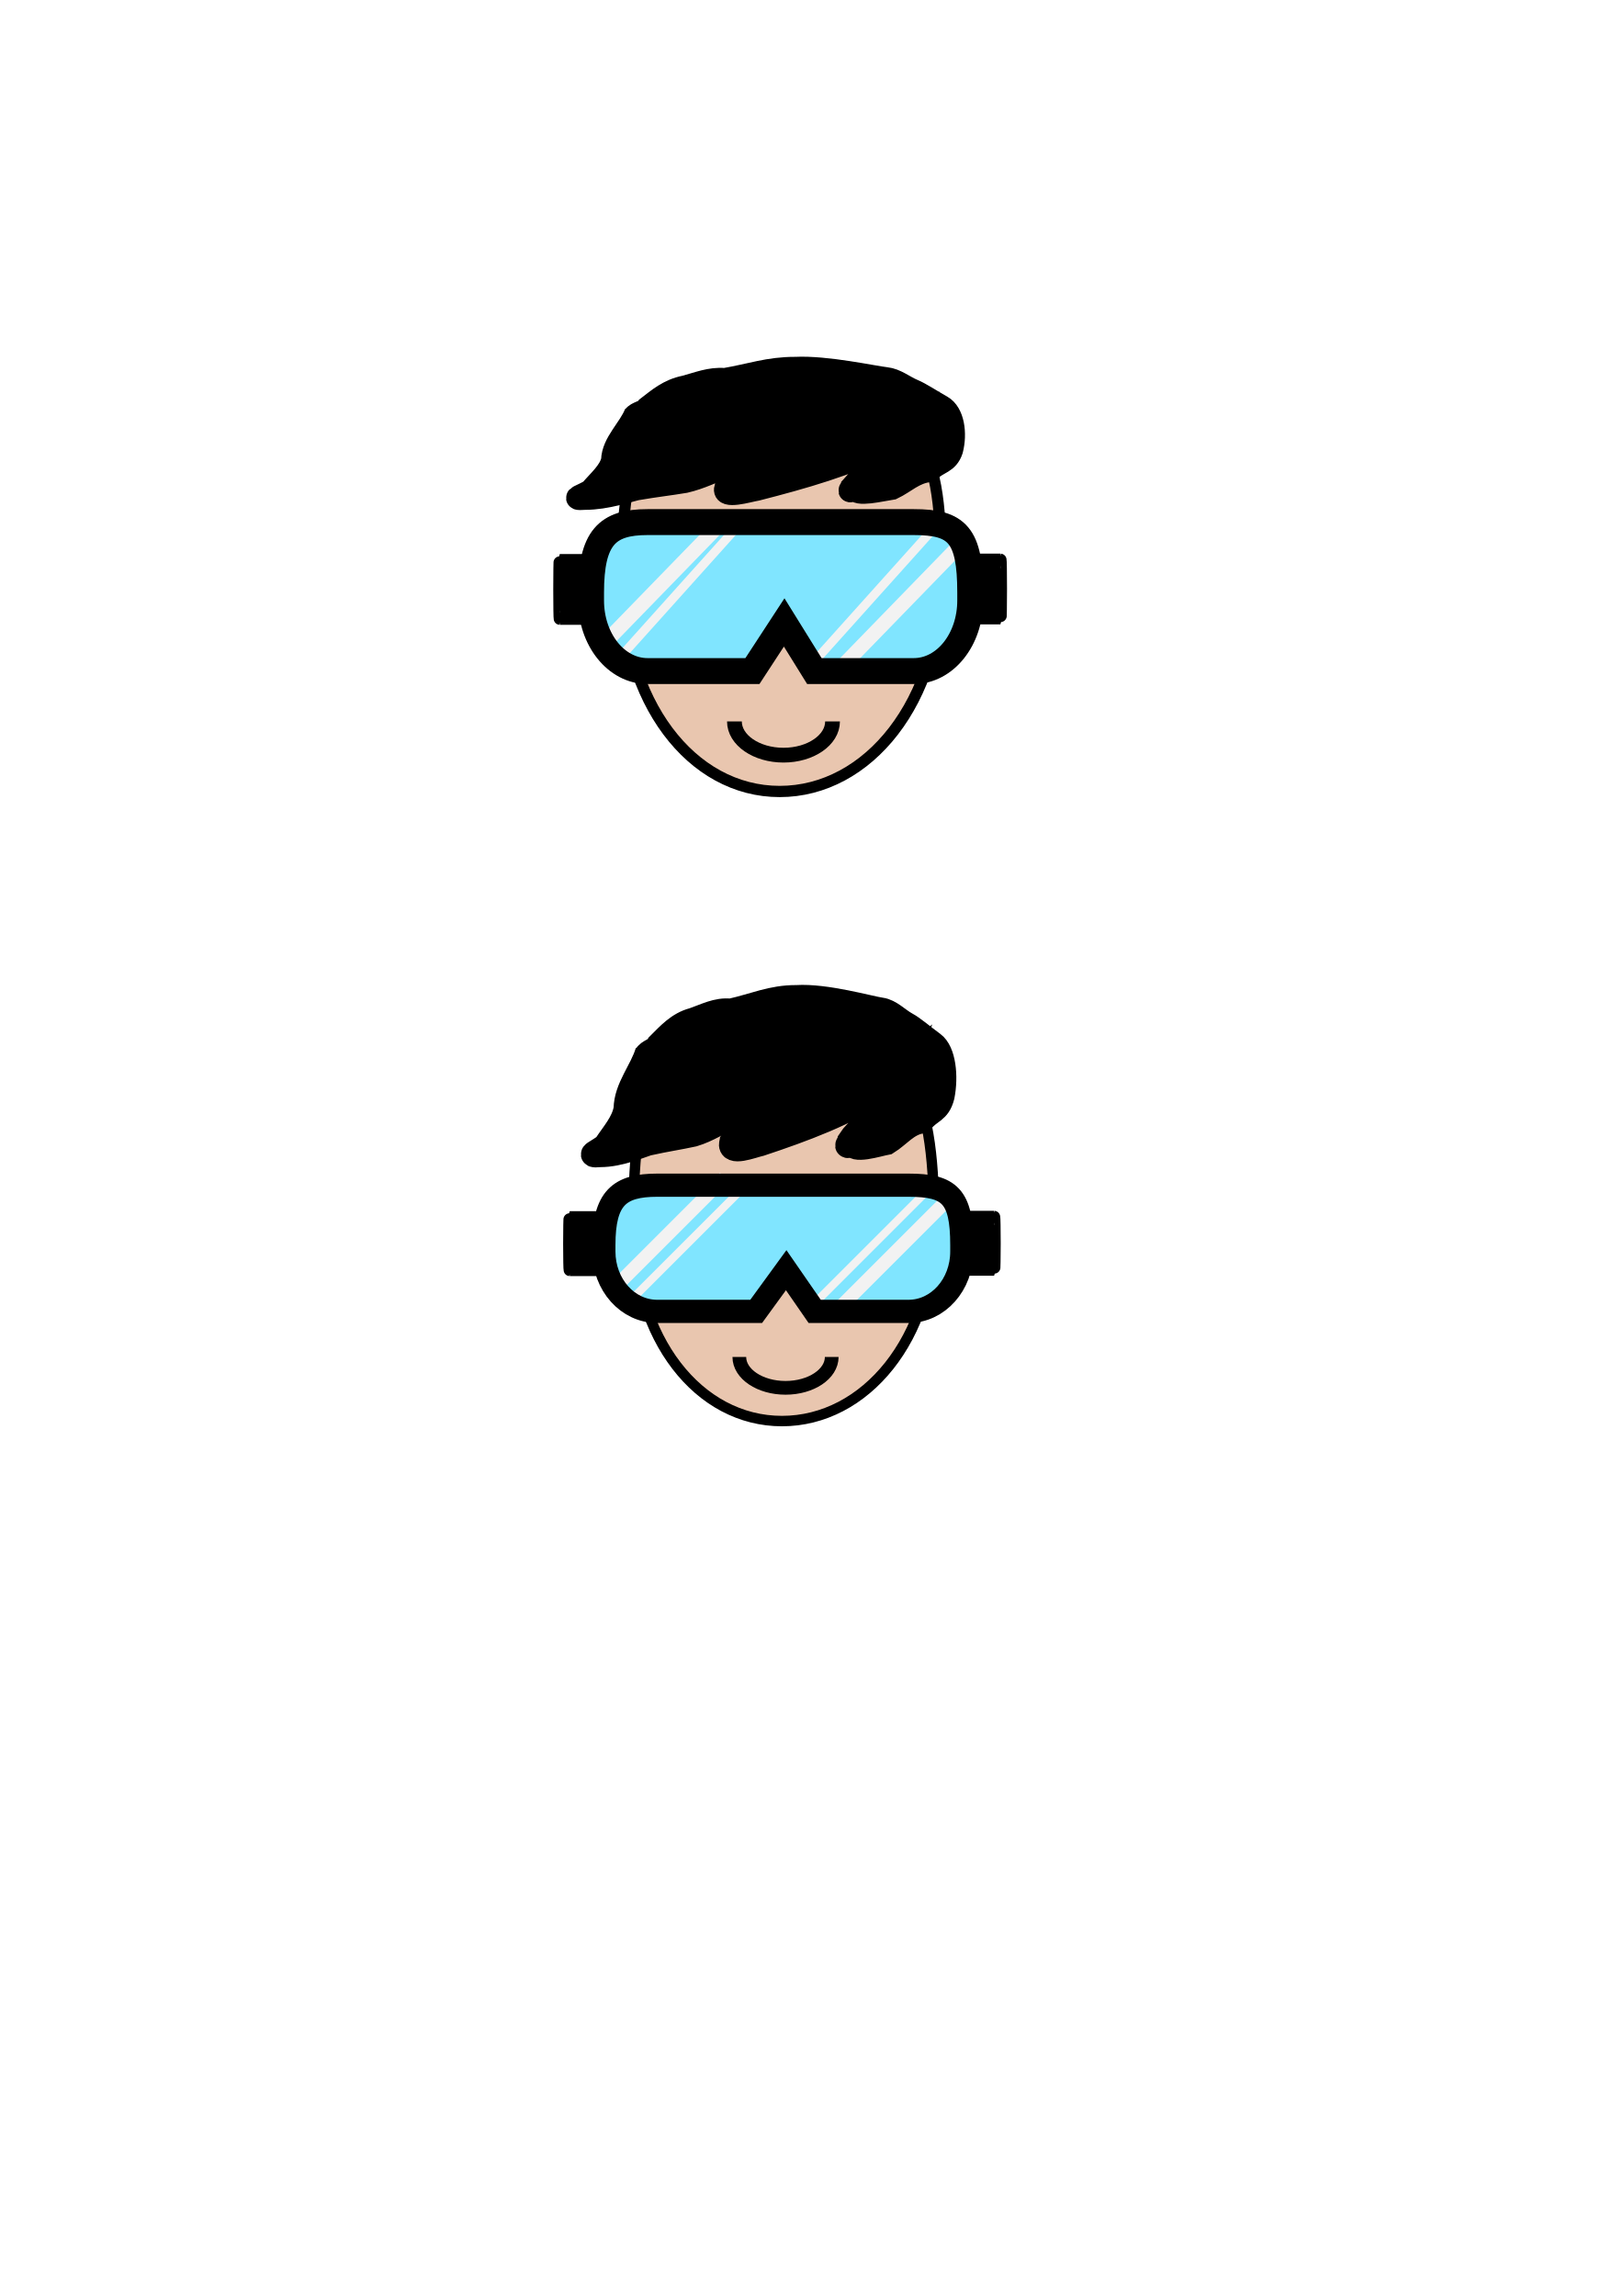
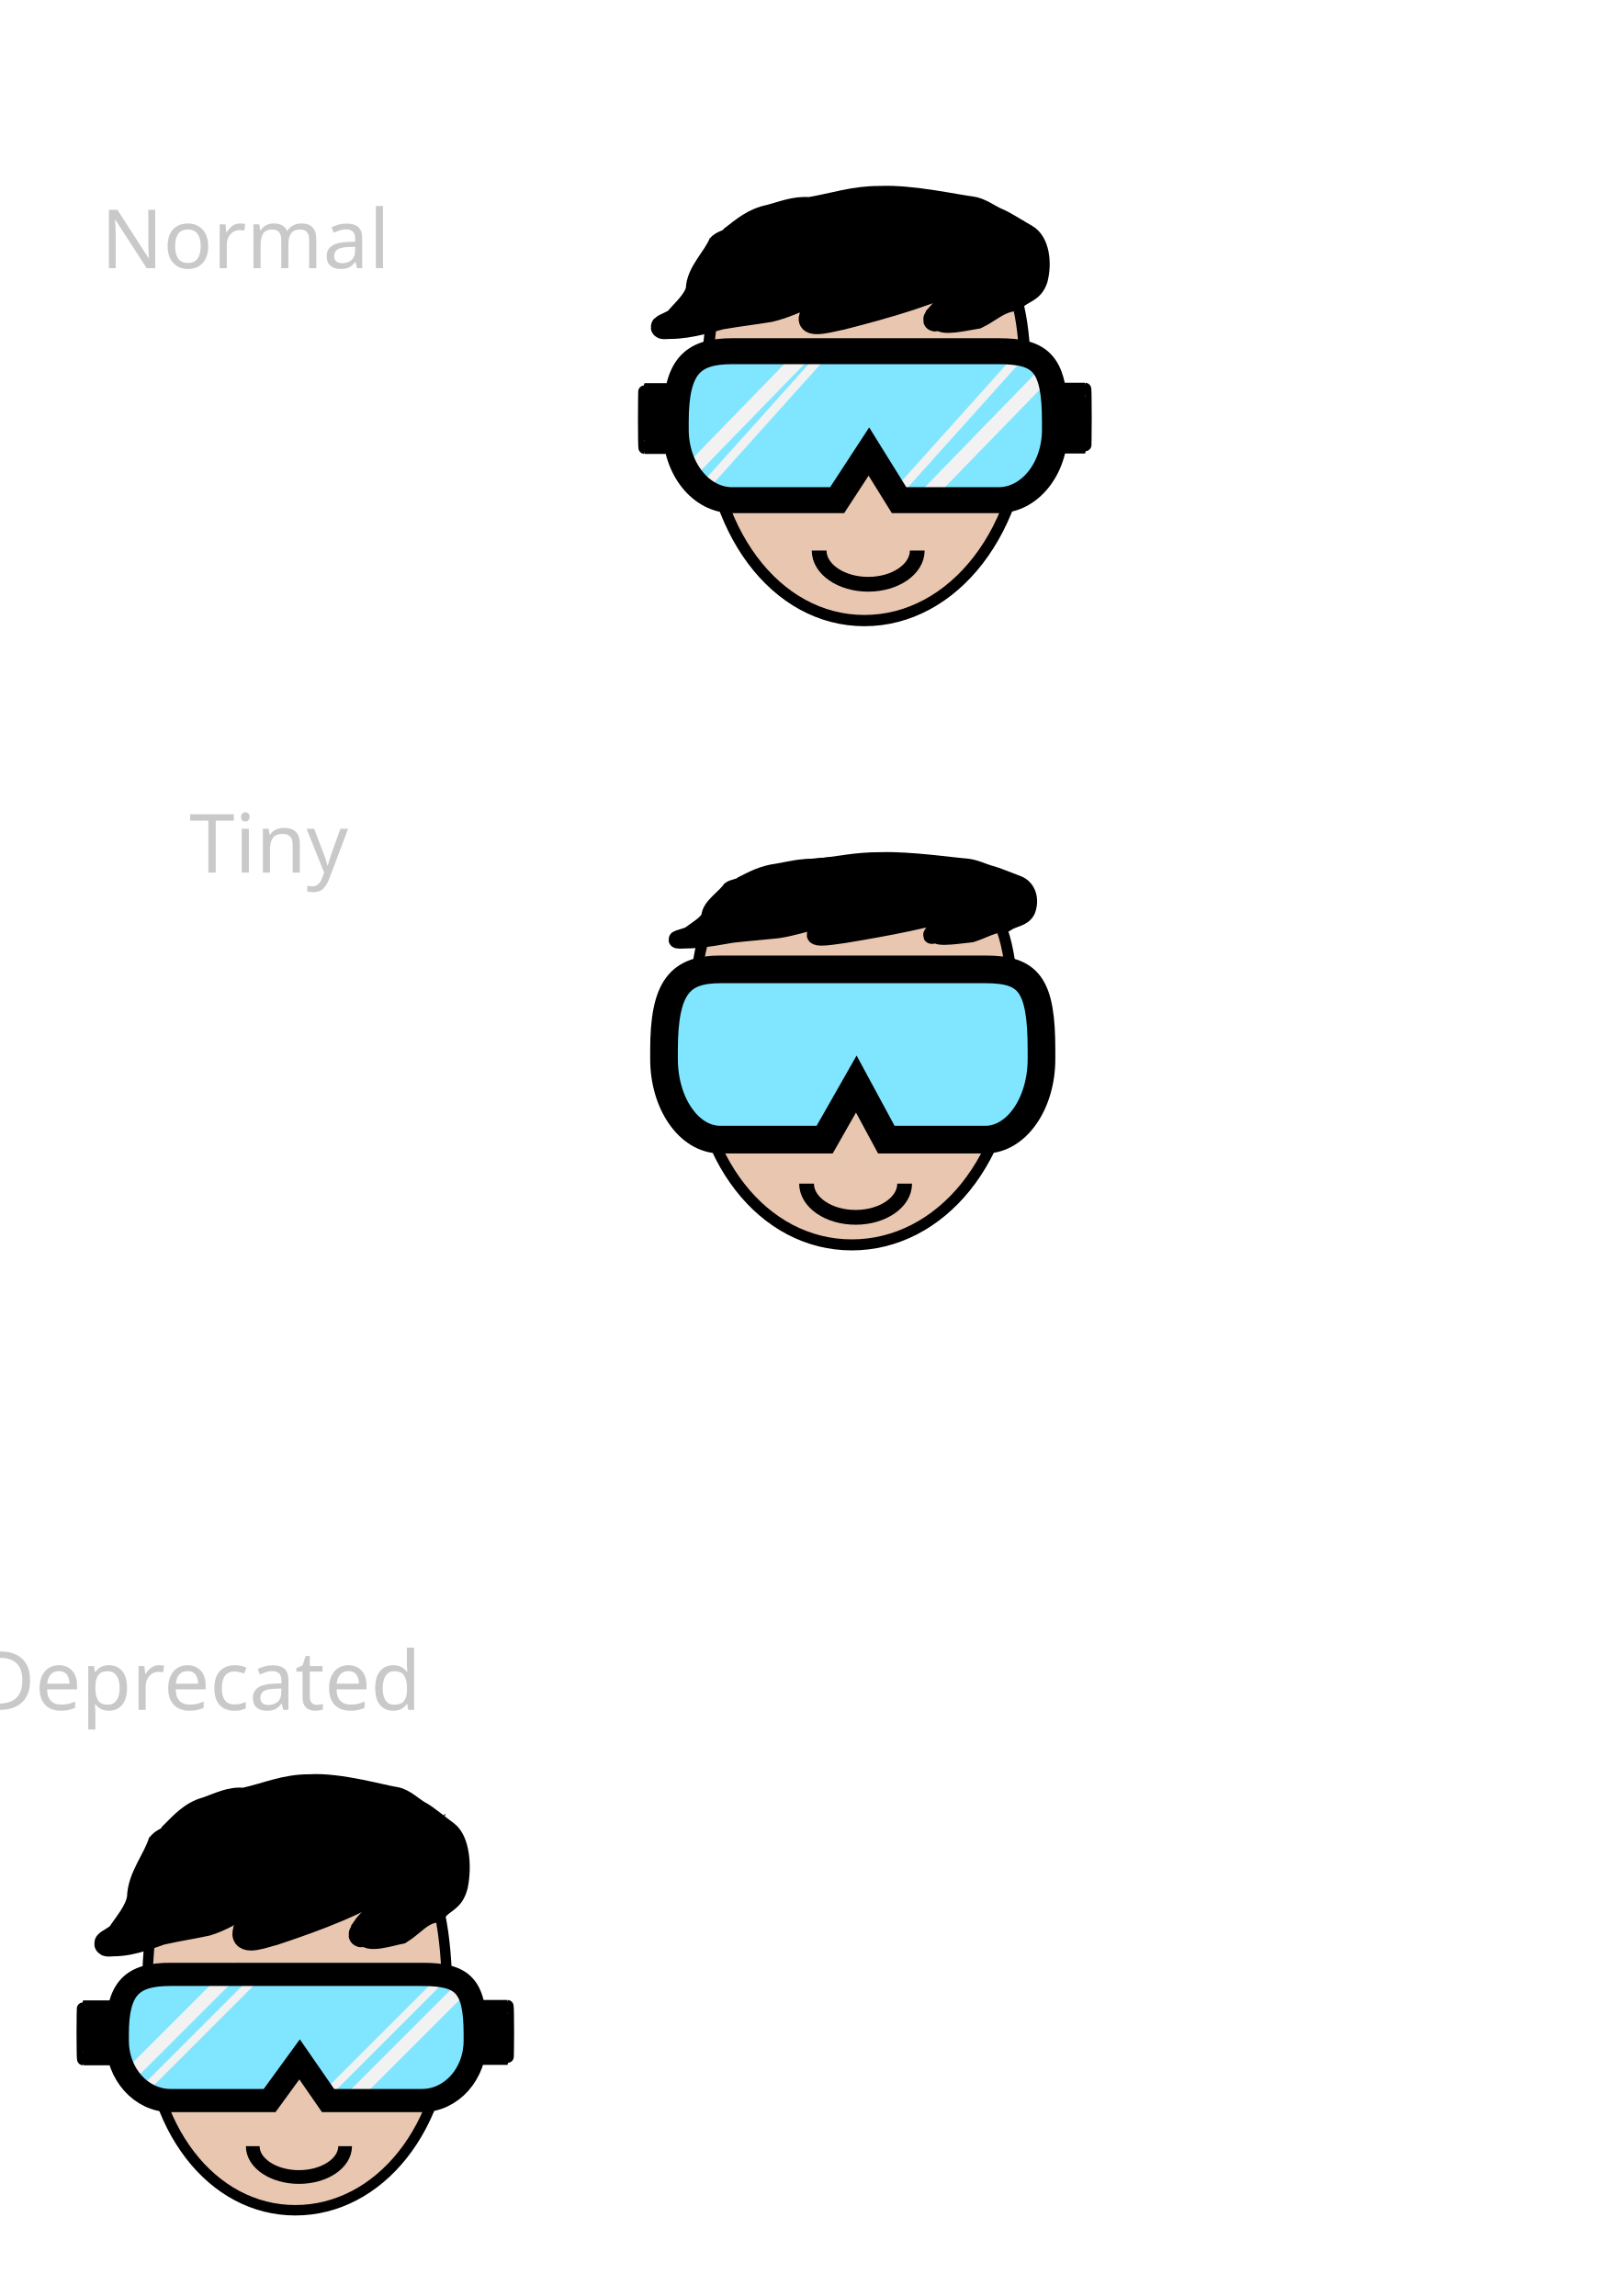
<svg xmlns="http://www.w3.org/2000/svg" width="210mm" height="297mm" viewBox="0 0 210 297" version="1.1" id="svg5" xml:space="preserve">
  <defs id="defs2" />
  <g id="layer1">
-     <rect style="fill:none;fill-opacity:1;stroke:none;stroke-width:2.787;stroke-dasharray:none" id="rect2387-3" width="60.068" height="60.068" x="70.92" y="-104.915" transform="scale(1,-1)" />
-     <rect style="fill:none;fill-opacity:1;stroke:none;stroke-width:2.787;stroke-dasharray:none" id="rect2387" width="60.068" height="60.068" x="71.048" y="126.239" />
-     <path id="path1289" style="fill:#e9c6af;stroke:#000000;stroke-width:1.35" d="m 120.809,158.371 c 0,14.87 -8.939,25.452 -19.676,25.452 -10.737,0 -19.206,-10.582 -19.206,-25.452 0,-14.87 1.396,-26.925 19.441,-26.925 17.538,-1e-5 19.441,12.055 19.441,26.925 z" />
-     <path style="fill:#000000;stroke:#000000;stroke-width:3.184;stroke-dasharray:none" d="m 83.759,136.017 c -0.76,2.533 -2.763,4.674 -2.812,7.409 -0.308,1.789 -1.626,3.219 -2.611,4.72 -0.721,0.718 -2.801,1.441 -0.714,1.238 2.62,-0.012 5.021,-1.143 7.453,-1.918 -0.866,-0.007 -3.168,0.879 -0.965,0.373 1.847,-0.419 3.73,-0.694 5.572,-1.098 1.856,-0.554 3.453,-1.624 5.173,-2.458 1.894,-0.829 2.656,-2.381 3.225,-4.192 0.142,-0.093 -0.723,2.162 -0.924,2.949 -0.933,1.552 -1.275,3.409 -2.555,4.794 -0.333,1.598 2.735,0.351 3.758,0.128 5.566,-1.849 11.166,-3.911 16.016,-7.124 1.134,-0.767 1.877,-2.657 2.572,-3.236 -0.876,2.318 -1.271,5.029 -3.467,6.653 -1.2,1.044 -2.675,1.866 -3.537,3.21 0.004,0.218 -0.921,1.3 0.27,0.375 0.021,1.255 3.284,0.179 4.513,-0.052 1.505,-0.929 2.596,-2.478 4.458,-2.748 1.082,-1.419 2.164,-1.193 2.685,-3.246 0.509,-2.57 0.178,-5.766 -1.216,-6.783 -1.33,-0.97 -2.539,-2.037 -3.464,-2.533 -1.03,-0.553 -2.059,-1.689 -3.243,-1.846 -1.422,-0.19 -7.167,-1.859 -10.925,-1.615 -3.241,-0.018 -5.414,1.063 -8.554,1.756 -1.7,-0.211 -3.294,0.657 -4.781,1.167 -1.958,0.502 -3.194,1.923 -4.504,3.227 -0.341,0.731 -1.298,0.761 -1.657,1.441" id="path1177" />
-     <path id="rect177-6" style="fill:#80e5ff;stroke:none;stroke-width:3;stroke-dasharray:none" d="m 84.997,169.634 h 12.805 l 3.879,-5.329 3.684,5.329 h 12.133 c 3.821,0 6.897,-3.45 6.897,-7.736 v -0.851 c 0,-6.349 -1.586,-7.736 -6.897,-7.736 H 84.997 c -4.923,0 -6.897,1.686 -6.897,7.736 v 0.851 c 0,4.286 3.076,7.736 6.897,7.736 z" />
-     <rect style="fill:#f2f2f2;stroke:none;stroke-width:1.827;stroke-dasharray:none" id="rect1722" width="1.734" height="20.611" x="173.114" y="-62.047" transform="matrix(0.7071068,0.7071068,0.7071068,-0.7071068,0,0)" />
-     <rect style="fill:#f2f2f2;stroke:none;stroke-width:1.827;stroke-dasharray:none" id="rect1722-5" width="1.734" height="20.611" x="195.532" y="-43.28" transform="matrix(0.7071068,0.7071068,0.7071068,-0.7071068,0,0)" />
-     <rect style="fill:#f2f2f2;stroke:none;stroke-width:1.405;stroke-dasharray:none" id="rect1722-7" width="1.025" height="20.611" x="176.104" y="-60.238" transform="matrix(0.7071068,0.7071068,0.7071068,-0.7071068,0,0)" />
-     <rect style="fill:#f2f2f2;stroke:none;stroke-width:1.405;stroke-dasharray:none" id="rect1722-7-3" width="1.025" height="20.611" x="193.196" y="-45.461" transform="matrix(0.7071068,0.7071068,0.7071068,-0.7071068,0,0)" />
-     <path id="rect177" style="fill:none;stroke:#000000;stroke-width:3;stroke-dasharray:none" d="m 84.997,169.634 h 12.805 l 3.879,-5.329 3.684,5.329 h 12.133 c 3.821,0 6.897,-3.45 6.897,-7.736 v -0.851 c 0,-6.349 -1.586,-7.736 -6.897,-7.736 H 84.997 c -4.923,0 -6.897,1.686 -6.897,7.736 v 0.851 c 0,4.286 3.076,7.736 6.897,7.736 z" />
-     <rect style="fill:#000000;stroke:#000000;stroke-width:1.585;stroke-dasharray:none" id="rect1073" width="3.651" height="6.81" x="73.625" y="157.468" rx="0.065" ry="3.405" />
-     <rect style="fill:#000000;stroke:#000000;stroke-width:1.585;stroke-dasharray:none" id="rect1073-3" width="3.651" height="6.81" x="124.982" y="157.417" rx="0.065" ry="3.405" />
-     <path style="fill:#000000;fill-opacity:0;stroke:#000000;stroke-width:1.774" d="m 107.57,175.534 c 0,2.204 -2.675,3.99 -5.975,3.99 -3.3,0 -5.975,-1.787 -5.975,-3.99" id="path1971" />
-     <path id="path1289-6" style="fill:#e9c6af;stroke:#000000;stroke-width:1.454" d="m 121.73,74.572 c 0,16.248 -9.49,27.811 -20.889,27.811 -11.399,0 -20.389,-11.563 -20.389,-27.811 0,-16.248 1.927,-23.774 21.084,-23.774 18.619,-1.1e-5 20.194,7.526 20.194,23.774 z" />
-     <path style="fill:#000000;stroke:#000000;stroke-width:2.992;stroke-dasharray:none" d="m 82.248,53.431 c -0.815,2.089 -2.959,3.855 -3.012,6.11 -0.33,1.476 -1.741,2.655 -2.797,3.893 -0.772,0.592 -3,1.189 -0.765,1.021 2.806,-0.01 5.378,-0.943 7.983,-1.582 -0.927,-0.006 -3.394,0.725 -1.034,0.307 1.978,-0.346 3.996,-0.573 5.968,-0.905 1.988,-0.457 3.699,-1.34 5.541,-2.027 2.029,-0.684 2.845,-1.964 3.454,-3.457 0.153,-0.077 -0.775,1.783 -0.99,2.432 -0.999,1.28 -1.366,2.812 -2.737,3.954 -0.357,1.318 2.929,0.289 4.025,0.106 5.962,-1.525 11.96,-3.226 17.155,-5.876 1.215,-0.633 2.011,-2.192 2.755,-2.669 -0.938,1.912 -1.361,4.148 -3.713,5.487 -1.286,0.861 -2.865,1.539 -3.788,2.648 0.004,0.18 -0.986,1.072 0.289,0.309 0.022,1.035 3.518,0.148 4.834,-0.043 1.612,-0.766 2.78,-2.044 4.776,-2.267 1.159,-1.17 2.318,-0.984 2.876,-2.677 0.545,-2.12 0.191,-4.756 -1.302,-5.595 -1.424,-0.8 -2.72,-1.68 -3.71,-2.089 -1.103,-0.456 -2.205,-1.393 -3.474,-1.523 -1.523,-0.156 -7.677,-1.533 -11.703,-1.332 -3.472,-0.015 -5.799,0.877 -9.162,1.448 -1.821,-0.174 -3.528,0.542 -5.121,0.962 -2.097,0.414 -3.421,1.586 -4.825,2.662 -0.365,0.603 -1.391,0.628 -1.775,1.189" id="path1177-7" />
-     <path id="rect177-6-5" style="fill:#80e5ff;stroke:none;stroke-width:3.355;stroke-dasharray:none" d="m 83.748,86.807 h 13.565 l 4.109,-6.291 3.903,6.291 h 12.853 c 4.048,0 7.306,-4.073 7.306,-9.133 v -1.005 c 0,-7.495 -1.68,-9.133 -7.306,-9.133 H 83.748 c -5.215,0 -7.306,1.991 -7.306,9.133 v 1.005 c 0,5.06 3.259,9.133 7.306,9.133 z" />
-     <rect style="fill:#f2f2f2;stroke:none;stroke-width:1.968;stroke-dasharray:none" id="rect1722-3" width="1.868" height="22.203" x="113.157" y="-2.872" transform="matrix(0.6968495,0.7172174,0.6968495,-0.7172174,0,0)" />
-     <rect style="fill:#f2f2f2;stroke:none;stroke-width:1.968;stroke-dasharray:none" id="rect1722-5-5" width="1.868" height="22.203" x="137.307" y="17.346" transform="matrix(0.6968495,0.7172174,0.6968495,-0.7172174,0,0)" />
-     <rect style="fill:#f2f2f2;stroke:none;stroke-width:1.576;stroke-dasharray:none" id="rect1722-7-6" width="1.15" height="23.117" x="116.587" y="3.944" transform="matrix(0.667865,0.7442825,0.667865,-0.7442825,0,0)" />
-     <rect style="fill:#f2f2f2;stroke:none;stroke-width:1.576;stroke-dasharray:none" id="rect1722-7-3-2" width="1.15" height="23.117" x="135.758" y="20.518" transform="matrix(0.667865,0.7442825,0.667865,-0.7442825,0,0)" />
-     <path id="rect177-9" style="fill:none;stroke:#000000;stroke-width:3.355;stroke-dasharray:none" d="m 83.748,86.807 h 13.565 l 4.109,-6.291 3.903,6.291 h 12.853 c 4.048,0 7.306,-4.073 7.306,-9.133 v -1.005 c 0,-7.495 -1.68,-9.133 -7.306,-9.133 H 83.748 c -5.215,0 -7.306,1.991 -7.306,9.133 v 1.005 c 0,5.06 3.259,9.133 7.306,9.133 z" />
-     <rect style="fill:#000000;stroke:#000000;stroke-width:1.575;stroke-dasharray:none" id="rect1073-1" width="3.238" height="7.576" x="72.342" y="72.459" rx="0.058" ry="3.788" />
-     <rect style="fill:#000000;stroke:#000000;stroke-width:1.596;stroke-dasharray:none" id="rect1073-3-2" width="3.338" height="7.554" x="126.105" y="72.414" rx="0.06" ry="3.777" />
-     <path style="fill:#000000;fill-opacity:0;stroke:#000000;stroke-width:1.911" d="m 107.675,93.324 c 0,2.408 -2.84,4.36 -6.344,4.36 -3.504,0 -6.344,-1.952 -6.344,-4.36" id="path1971-7" />
+     <rect style="fill:none;fill-opacity:1;stroke:none;stroke-width:2.787;stroke-dasharray:none" id="rect2387-3" width="60.068" height="60.068" x="81.876" y="-82.808" transform="scale(1,-1)" />
+     <rect style="fill:none;fill-opacity:1;stroke:none;stroke-width:2.787;stroke-dasharray:none" id="rect2387" width="60.068" height="60.068" x="8.115" y="228.325" />
+     <path id="path1289" style="fill:#e9c6af;stroke:#000000;stroke-width:1.35" d="m 57.875,260.456 c 0,14.87 -8.939,25.452 -19.676,25.452 -10.737,0 -19.206,-10.582 -19.206,-25.452 0,-14.87 1.396,-26.925 19.441,-26.925 17.538,-1e-5 19.441,12.055 19.441,26.925 z" />
+     <path style="fill:#000000;stroke:#000000;stroke-width:3.184;stroke-dasharray:none" d="m 20.826,238.102 c -0.76,2.533 -2.763,4.674 -2.812,7.409 -0.308,1.789 -1.626,3.219 -2.611,4.72 -0.721,0.718 -2.801,1.441 -0.714,1.238 2.62,-0.012 5.021,-1.143 7.453,-1.918 -0.866,-0.007 -3.168,0.879 -0.965,0.373 1.847,-0.419 3.73,-0.694 5.572,-1.098 1.856,-0.554 3.453,-1.624 5.173,-2.458 1.894,-0.829 2.656,-2.381 3.225,-4.192 0.142,-0.093 -0.723,2.162 -0.924,2.949 -0.933,1.552 -1.275,3.409 -2.555,4.794 -0.333,1.598 2.735,0.351 3.758,0.128 5.566,-1.849 11.166,-3.911 16.016,-7.124 1.134,-0.767 1.877,-2.657 2.572,-3.236 -0.876,2.318 -1.271,5.029 -3.467,6.653 -1.2,1.044 -2.675,1.866 -3.537,3.21 0.004,0.218 -0.921,1.3 0.27,0.375 0.021,1.255 3.284,0.179 4.513,-0.052 1.505,-0.929 2.596,-2.478 4.458,-2.748 1.082,-1.419 2.164,-1.193 2.685,-3.246 0.509,-2.57 0.178,-5.766 -1.216,-6.783 -1.33,-0.97 -2.539,-2.037 -3.464,-2.533 -1.03,-0.553 -2.059,-1.689 -3.243,-1.846 -1.422,-0.19 -7.167,-1.859 -10.925,-1.615 -3.241,-0.018 -5.414,1.063 -8.554,1.756 -1.7,-0.211 -3.294,0.657 -4.781,1.167 -1.958,0.502 -3.194,1.923 -4.504,3.227 -0.341,0.731 -1.298,0.761 -1.657,1.441" id="path1177" />
+     <path id="rect177-6" style="fill:#80e5ff;stroke:none;stroke-width:3;stroke-dasharray:none" d="m 22.063,271.72 h 12.805 l 3.879,-5.329 3.684,5.329 h 12.133 c 3.821,0 6.897,-3.45 6.897,-7.736 v -0.851 c 0,-6.349 -1.586,-7.736 -6.897,-7.736 H 22.063 c -4.923,0 -6.897,1.686 -6.897,7.736 v 0.851 c 0,4.286 3.076,7.736 6.897,7.736 z" />
+     <rect style="fill:#f2f2f2;stroke:none;stroke-width:1.827;stroke-dasharray:none" id="rect1722" width="1.734" height="20.611" x="200.799" y="-178.733" transform="matrix(0.7071068,0.7071068,0.7071068,-0.7071068,0,0)" />
+     <rect style="fill:#f2f2f2;stroke:none;stroke-width:1.827;stroke-dasharray:none" id="rect1722-5" width="1.734" height="20.611" x="223.217" y="-159.966" transform="matrix(0.7071068,0.7071068,0.7071068,-0.7071068,0,0)" />
+     <rect style="fill:#f2f2f2;stroke:none;stroke-width:1.405;stroke-dasharray:none" id="rect1722-7" width="1.025" height="20.611" x="203.789" y="-176.924" transform="matrix(0.7071068,0.7071068,0.7071068,-0.7071068,0,0)" />
+     <rect style="fill:#f2f2f2;stroke:none;stroke-width:1.405;stroke-dasharray:none" id="rect1722-7-3" width="1.025" height="20.611" x="220.881" y="-162.147" transform="matrix(0.7071068,0.7071068,0.7071068,-0.7071068,0,0)" />
+     <path id="rect177" style="fill:none;stroke:#000000;stroke-width:3;stroke-dasharray:none" d="m 22.063,271.72 h 12.805 l 3.879,-5.329 3.684,5.329 h 12.133 c 3.821,0 6.897,-3.45 6.897,-7.736 v -0.851 c 0,-6.349 -1.586,-7.736 -6.897,-7.736 H 22.063 c -4.923,0 -6.897,1.686 -6.897,7.736 v 0.851 c 0,4.286 3.076,7.736 6.897,7.736 z" />
+     <rect style="fill:#000000;stroke:#000000;stroke-width:1.585;stroke-dasharray:none" id="rect1073" width="3.651" height="6.81" x="10.691" y="259.554" rx="0.065" ry="3.405" />
+     <rect style="fill:#000000;stroke:#000000;stroke-width:1.585;stroke-dasharray:none" id="rect1073-3" width="3.651" height="6.81" x="62.048" y="259.502" rx="0.065" ry="3.405" />
+     <path style="fill:#000000;fill-opacity:0;stroke:#000000;stroke-width:1.774" d="m 44.637,277.619 c 0,2.204 -2.675,3.99 -5.975,3.99 -3.3,0 -5.975,-1.787 -5.975,-3.99" id="path1971" />
+     <path id="path1289-6" style="fill:#e9c6af;stroke:#000000;stroke-width:1.454" d="m 132.686,52.465 c 0,16.248 -9.49,27.811 -20.889,27.811 -11.399,0 -20.389,-11.563 -20.389,-27.811 0,-16.248 1.927,-23.774 21.084,-23.774 18.619,-1.1e-5 20.194,7.526 20.194,23.774 z" />
+     <path style="fill:#000000;stroke:#000000;stroke-width:2.992;stroke-dasharray:none" d="m 93.204,31.325 c -0.815,2.089 -2.959,3.855 -3.012,6.11 -0.33,1.476 -1.741,2.655 -2.797,3.893 -0.772,0.592 -3,1.189 -0.765,1.021 2.806,-0.01 5.378,-0.943 7.983,-1.582 -0.927,-0.006 -3.394,0.725 -1.034,0.307 1.978,-0.346 3.996,-0.573 5.968,-0.905 1.988,-0.457 3.699,-1.34 5.541,-2.027 2.029,-0.684 2.845,-1.964 3.454,-3.457 0.153,-0.077 -0.775,1.783 -0.99,2.432 -0.999,1.28 -1.366,2.812 -2.737,3.954 -0.357,1.318 2.929,0.289 4.025,0.106 5.962,-1.525 11.96,-3.226 17.155,-5.876 1.215,-0.633 2.011,-2.192 2.755,-2.669 -0.938,1.912 -1.361,4.148 -3.713,5.487 -1.286,0.861 -2.865,1.539 -3.788,2.648 0.004,0.18 -0.986,1.072 0.289,0.309 0.022,1.035 3.518,0.148 4.834,-0.043 1.612,-0.766 2.78,-2.044 4.776,-2.267 1.159,-1.17 2.318,-0.984 2.876,-2.677 0.545,-2.12 0.191,-4.756 -1.302,-5.595 -1.424,-0.8 -2.72,-1.68 -3.71,-2.089 -1.103,-0.456 -2.205,-1.393 -3.474,-1.523 -1.523,-0.156 -7.677,-1.533 -11.703,-1.332 -3.472,-0.015 -5.799,0.877 -9.162,1.448 -1.821,-0.174 -3.528,0.542 -5.121,0.962 -2.097,0.414 -3.421,1.586 -4.825,2.662 -0.365,0.603 -1.391,0.628 -1.775,1.189" id="path1177-7" />
+     <path id="rect177-6-5" style="fill:#80e5ff;stroke:none;stroke-width:3.355;stroke-dasharray:none" d="m 94.704,64.7 h 13.565 l 4.109,-6.291 3.903,6.291 h 12.853 c 4.048,0 7.306,-4.073 7.306,-9.133 v -1.005 c 0,-7.495 -1.68,-9.133 -7.306,-9.133 H 94.704 c -5.215,0 -7.306,1.991 -7.306,9.133 v 1.005 c 0,5.06 3.259,9.133 7.306,9.133 z" />
+     <rect style="fill:#f2f2f2;stroke:none;stroke-width:1.968;stroke-dasharray:none" id="rect1722-3" width="1.868" height="22.203" x="105.607" y="20.401" transform="matrix(0.6968495,0.7172174,0.6968495,-0.7172174,0,0)" />
+     <rect style="fill:#f2f2f2;stroke:none;stroke-width:1.968;stroke-dasharray:none" id="rect1722-5-5" width="1.868" height="22.203" x="129.757" y="40.618" transform="matrix(0.6968495,0.7172174,0.6968495,-0.7172174,0,0)" />
+     <rect style="fill:#f2f2f2;stroke:none;stroke-width:1.576;stroke-dasharray:none" id="rect1722-7-6" width="1.15" height="23.117" x="109.938" y="26.997" transform="matrix(0.667865,0.7442825,0.667865,-0.7442825,0,0)" />
+     <rect style="fill:#f2f2f2;stroke:none;stroke-width:1.576;stroke-dasharray:none" id="rect1722-7-3-2" width="1.15" height="23.117" x="129.109" y="43.571" transform="matrix(0.667865,0.7442825,0.667865,-0.7442825,0,0)" />
+     <path id="rect177-9" style="fill:none;stroke:#000000;stroke-width:3.355;stroke-dasharray:none" d="m 94.704,64.7 h 13.565 l 4.109,-6.291 3.903,6.291 h 12.853 c 4.048,0 7.306,-4.073 7.306,-9.133 v -1.005 c 0,-7.495 -1.68,-9.133 -7.306,-9.133 H 94.704 c -5.215,0 -7.306,1.991 -7.306,9.133 v 1.005 c 0,5.06 3.259,9.133 7.306,9.133 z" />
+     <rect style="fill:#000000;stroke:#000000;stroke-width:1.575;stroke-dasharray:none" id="rect1073-1" width="3.238" height="7.576" x="83.298" y="50.353" rx="0.058" ry="3.788" />
+     <rect style="fill:#000000;stroke:#000000;stroke-width:1.596;stroke-dasharray:none" id="rect1073-3-2" width="3.338" height="7.554" x="137.061" y="50.308" rx="0.06" ry="3.777" />
+     <path style="fill:#000000;fill-opacity:0;stroke:#000000;stroke-width:1.911" d="m 118.631,71.218 c 0,2.408 -2.84,4.36 -6.344,4.36 -3.503,0 -6.344,-1.952 -6.344,-4.36" id="path1971-7" />
+     <rect style="fill:none;fill-opacity:1;stroke:none;stroke-width:2.787;stroke-dasharray:none" id="rect2387-3-3" width="60.068" height="60.068" x="80.248" y="-165.638" transform="scale(1,-1)" />
+     <path id="path1289-6-5" style="fill:#e9c6af;stroke:#000000;stroke-width:1.425" d="m 131.072,134.332 c 0,15.6 -9.497,26.701 -20.903,26.701 -11.407,0 -20.403,-11.101 -20.403,-26.701 0,-15.6 1.929,-22.825 21.099,-22.825 18.632,-1e-5 20.208,7.226 20.208,22.825 z" />
+     <path style="fill:#000000;stroke:#000000;stroke-width:2.255;stroke-dasharray:none" d="m 94.642,114.87 c -0.761,1.27 -2.765,2.343 -2.815,3.713 -0.308,0.897 -1.627,1.614 -2.613,2.366 -0.721,0.36 -2.803,0.722 -0.715,0.62 2.622,-0.006 5.025,-0.573 7.459,-0.961 -0.866,-0.004 -3.171,0.441 -0.966,0.187 1.848,-0.21 3.733,-0.348 5.576,-0.55 1.857,-0.278 3.456,-0.814 5.177,-1.232 1.895,-0.415 2.658,-1.194 3.227,-2.101 0.143,-0.046 -0.724,1.083 -0.925,1.478 -0.934,0.778 -1.276,1.709 -2.557,2.403 -0.334,0.801 2.737,0.176 3.761,0.064 5.571,-0.927 11.175,-1.96 16.028,-3.571 1.135,-0.385 1.879,-1.332 2.574,-1.622 -0.876,1.162 -1.272,2.521 -3.469,3.334 -1.201,0.523 -2.677,0.935 -3.54,1.609 0.004,0.109 -0.921,0.652 0.27,0.188 0.021,0.629 3.286,0.09 4.517,-0.026 1.506,-0.465 2.598,-1.242 4.462,-1.377 1.082,-0.711 2.166,-0.598 2.687,-1.627 0.509,-1.288 0.178,-2.89 -1.217,-3.4 -1.331,-0.486 -2.541,-1.021 -3.467,-1.27 -1.03,-0.277 -2.06,-0.846 -3.245,-0.925 -1.423,-0.095 -7.173,-0.932 -10.934,-0.809 -3.244,-0.009 -5.418,0.533 -8.561,0.88 -1.701,-0.106 -3.297,0.33 -4.784,0.585 -1.96,0.251 -3.196,0.964 -4.508,1.617 -0.341,0.367 -1.299,0.382 -1.658,0.722" id="path1177-7-6" />
+     <path id="rect177-6-5-2" style="fill:#80e5ff;stroke:none;stroke-width:3.578;stroke-dasharray:none" d="m 93.153,147.418 h 13.504 l 4.09,-7.19 3.885,7.19 h 12.795 c 4.029,0 7.273,-4.655 7.273,-10.438 v -1.148 c 0,-8.566 -1.672,-10.438 -7.273,-10.438 H 93.153 c -5.192,0 -7.273,2.275 -7.273,10.438 v 1.148 c 0,5.783 3.244,10.438 7.273,10.438 z" />
+     <path id="rect177-9-0" style="fill:none;stroke:#000000;stroke-width:3.578;stroke-dasharray:none" d="m 93.153,147.418 h 13.504 l 4.09,-7.19 3.885,7.19 h 12.795 c 4.029,0 7.273,-4.655 7.273,-10.438 v -1.148 c 0,-8.566 -1.672,-10.438 -7.273,-10.438 H 93.153 c -5.192,0 -7.273,2.275 -7.273,10.438 v 1.148 c 0,5.783 3.244,10.438 7.273,10.438 z" />
+     <path style="fill:#000000;fill-opacity:0;stroke:#000000;stroke-width:1.911" d="m 117.003,153.109 c 0,2.408 -2.84,4.36 -6.344,4.36 -3.503,0 -6.344,-1.952 -6.344,-4.36" id="path1971-7-6" />
+     <text xml:space="preserve" style="font-size:10.583px;font-family:sans-serif;-inkscape-font-specification:'sans-serif, Normal';text-align:center;text-anchor:middle;fill:#c9c9c9;stroke-width:3" x="38.627" y="34.687" id="text420">
+       <tspan id="tspan418" style="stroke-width:3" x="38.627" y="34.687">Normal</tspan>
+     </text>
+     <text xml:space="preserve" style="font-size:10.583px;font-family:sans-serif;-inkscape-font-specification:'sans-serif, Normal';text-align:center;text-anchor:middle;fill:#c9c9c9;stroke-width:3" x="41.631" y="112.876" id="text420-7">
+       <tspan id="tspan418-5" style="stroke-width:3" x="41.631" y="112.876">Tiny</tspan>
+     </text>
+     <text xml:space="preserve" style="font-size:10.583px;font-family:sans-serif;-inkscape-font-specification:'sans-serif, Normal';text-align:center;text-anchor:middle;fill:#c9c9c9;stroke-width:3" x="32.517" y="221.186" id="text420-3">
+       <tspan id="tspan418-6" style="stroke-width:3" x="32.517" y="221.186">Deprecated</tspan>
+     </text>
  </g>
</svg>
